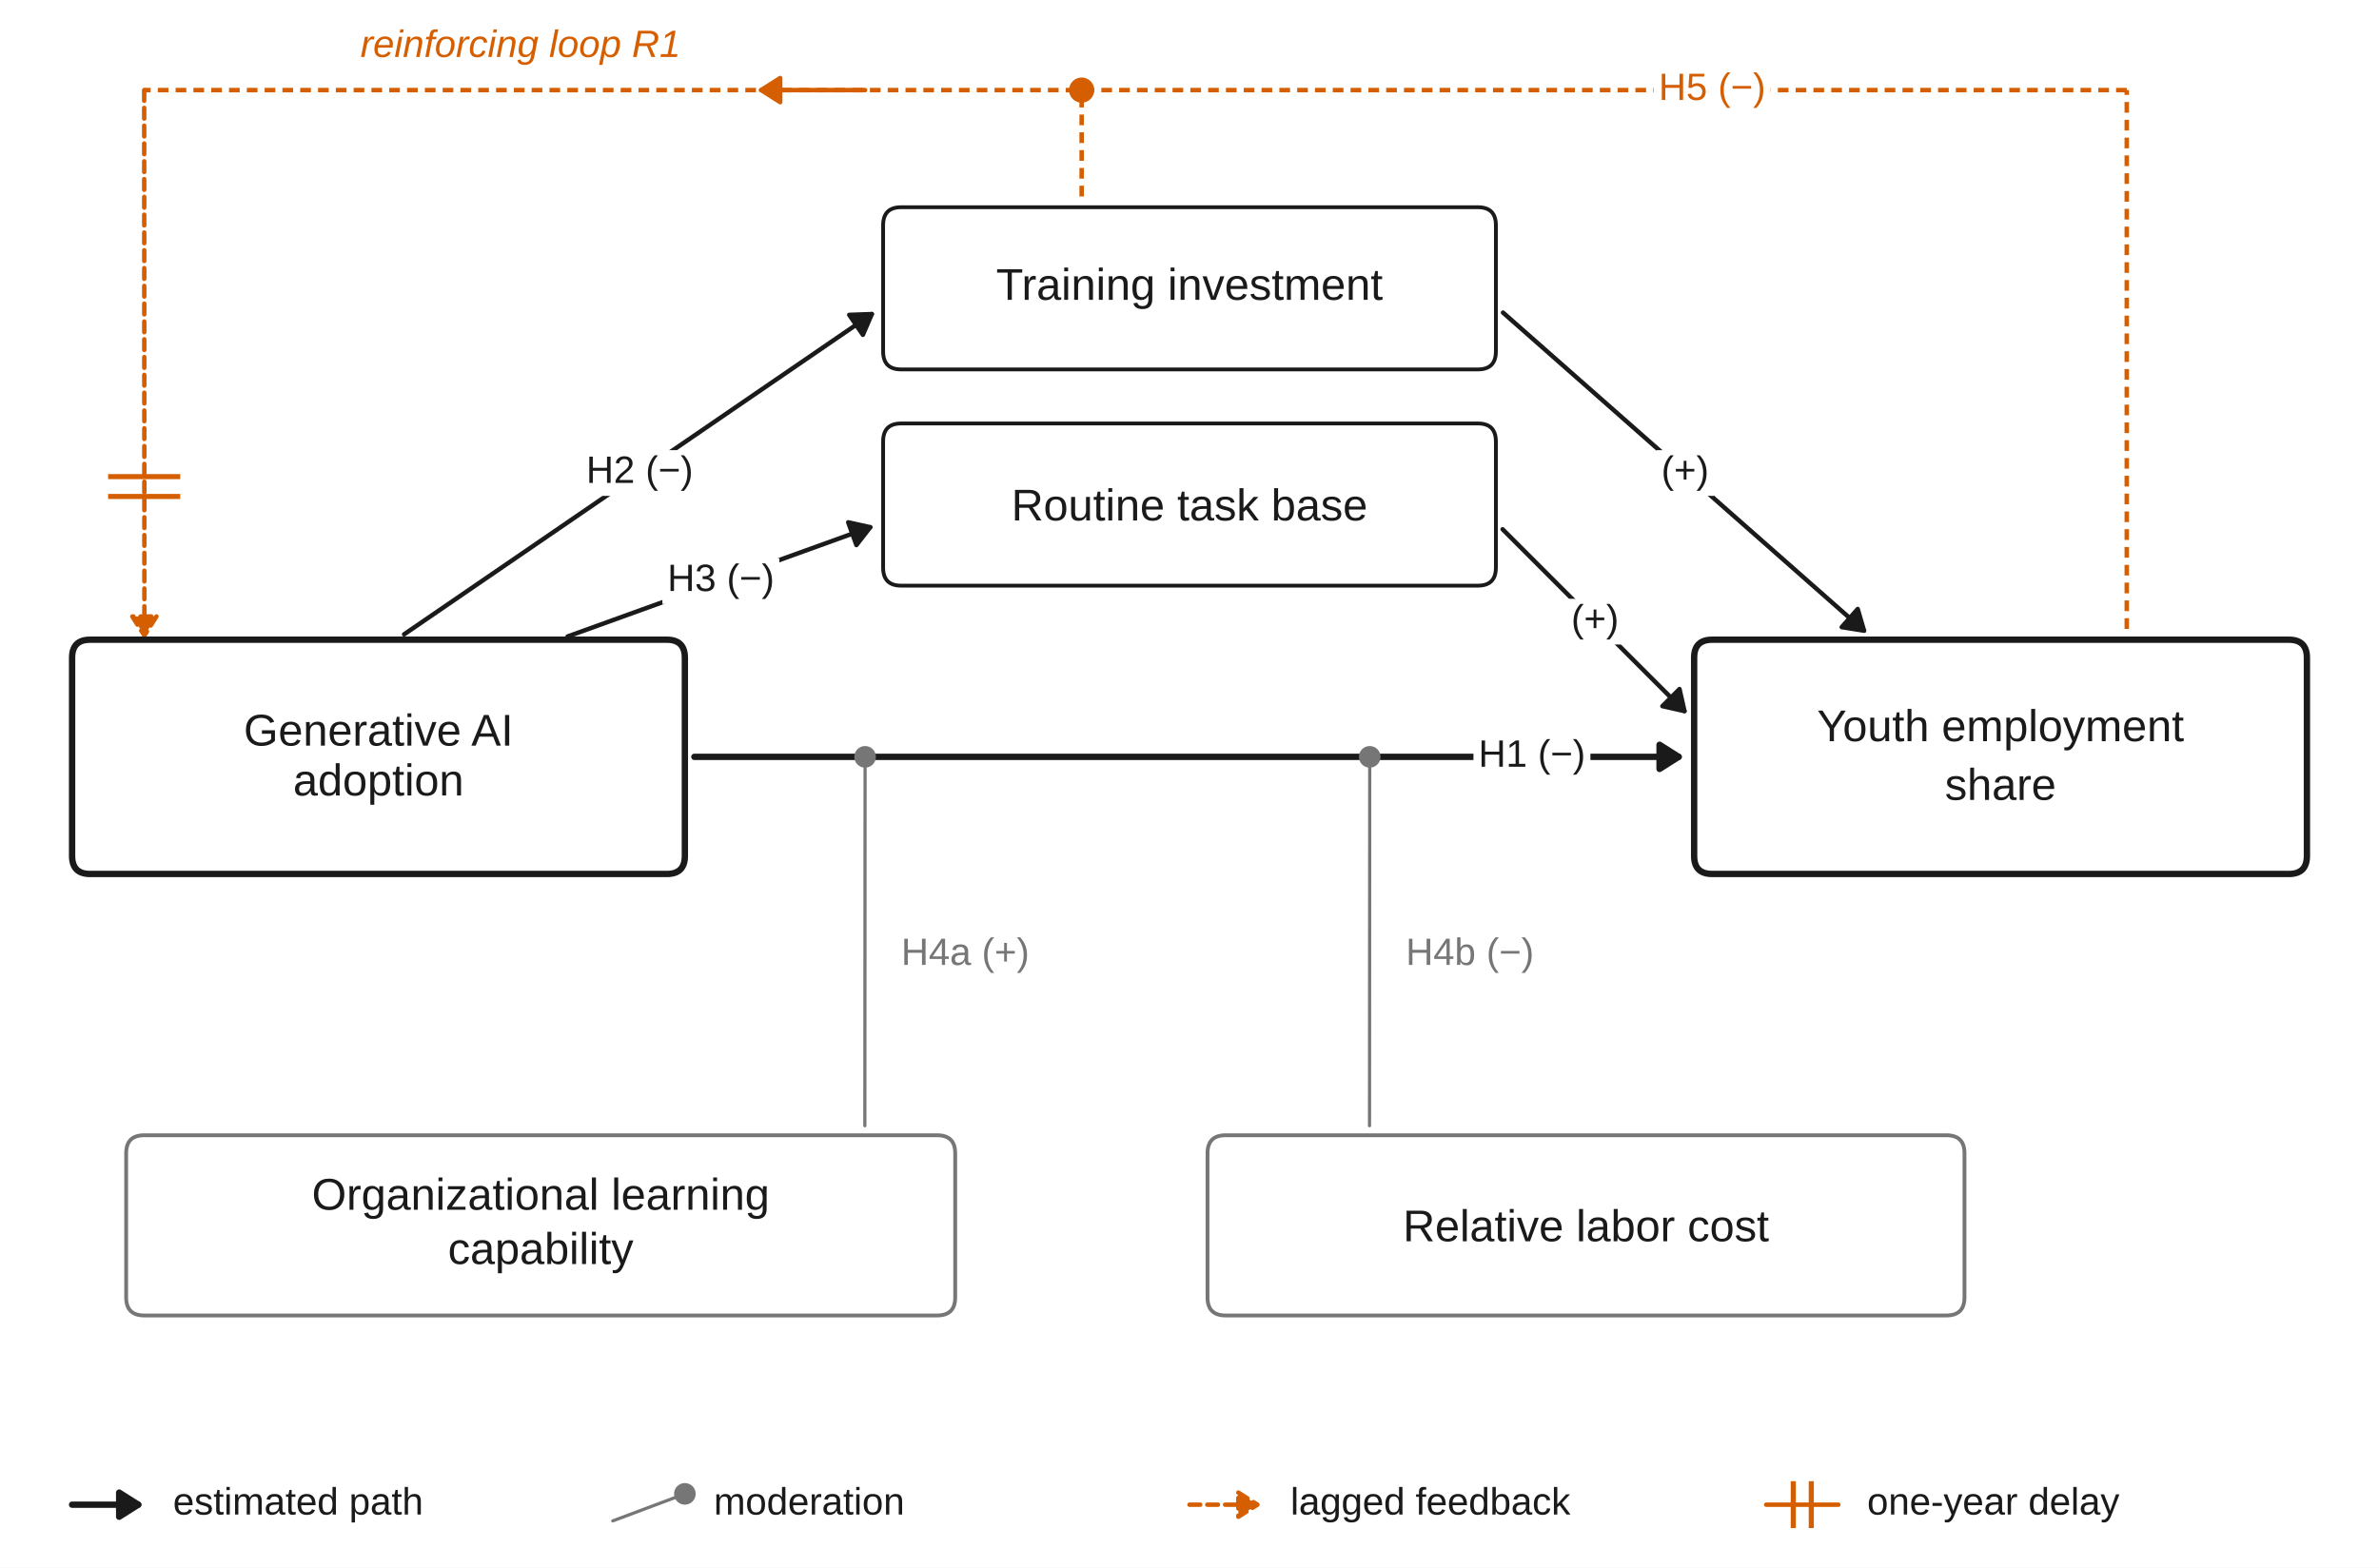
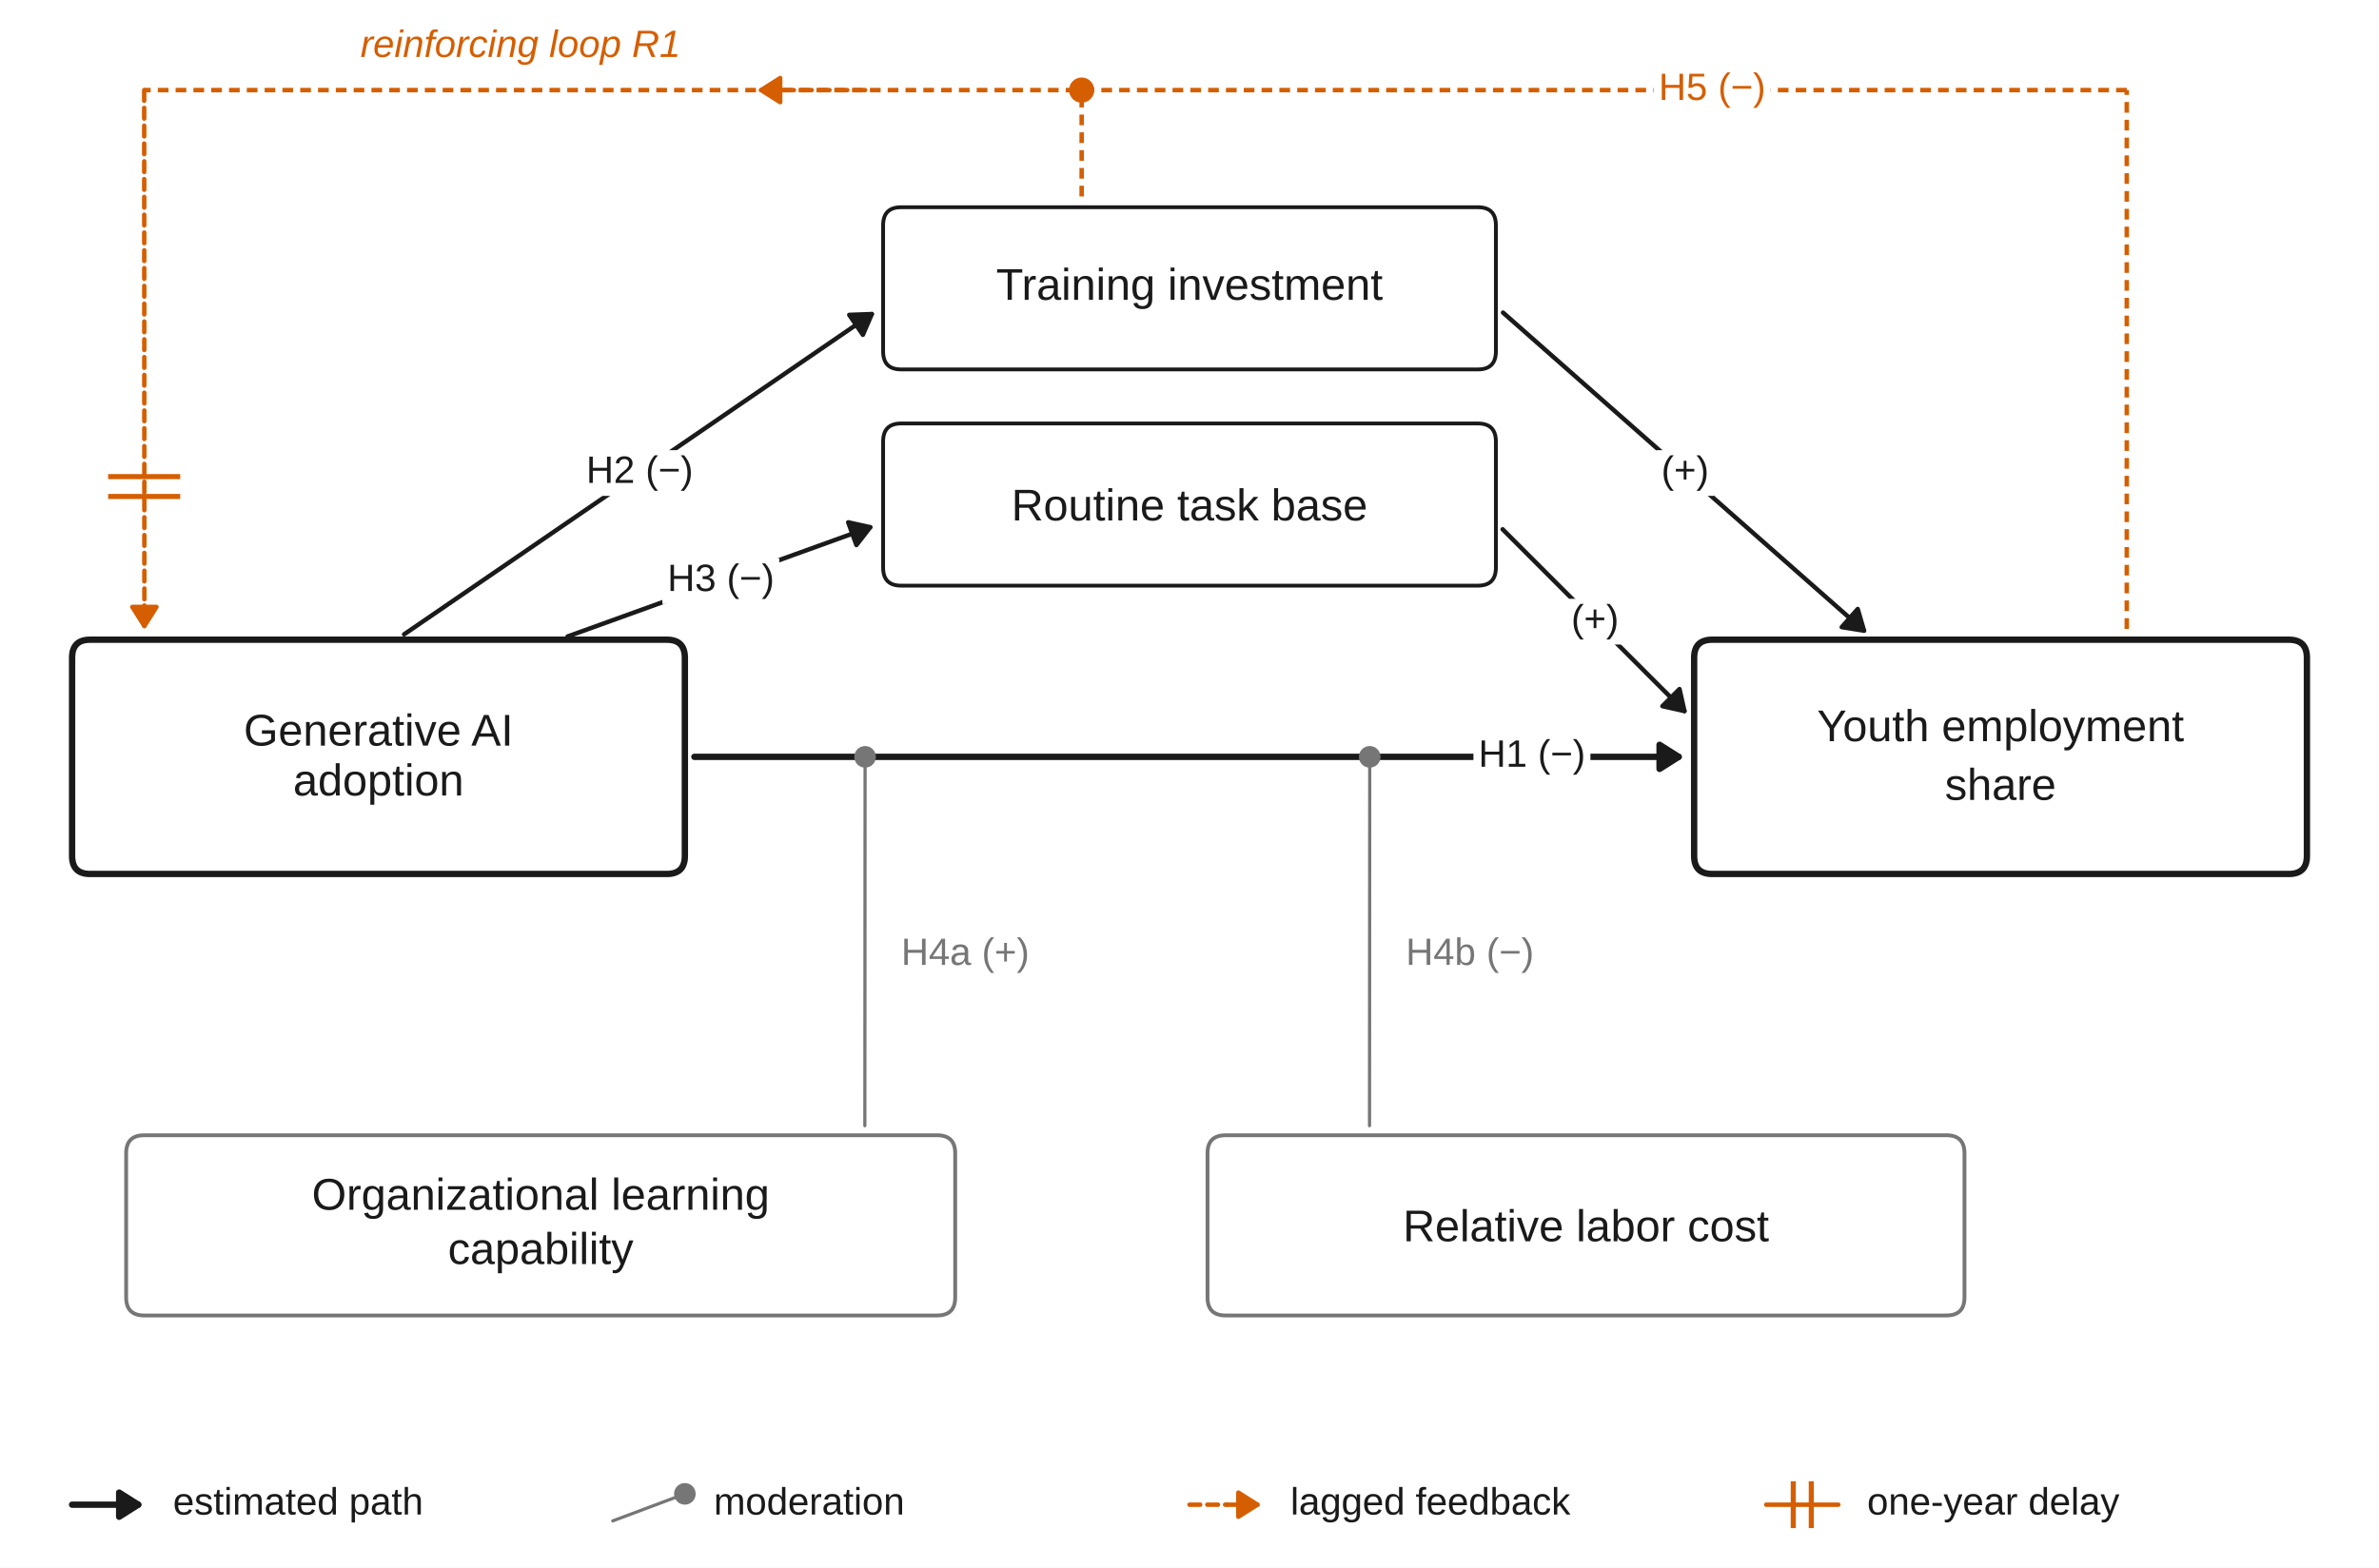
<svg xmlns="http://www.w3.org/2000/svg" width="374.173pt" height="246.614pt" viewBox="0 0 374.173 246.614" version="1.1">
  <defs>
    <style type="text/css">*{stroke-linejoin: round; stroke-linecap: butt}</style>
  </defs>
  <g id="figure_1">
    <g id="patch_1">
      <path d="M 0 246.614  L 374.173 246.614  L 374.173 0  L 0 0  z " style="fill: #ffffff" />
    </g>
    <g id="axes_1">
      <g id="patch_2">
-         <path d="M 109.213 119.055  Q 187.084 119.055 264.02 119.055  " clip-path="url(#p41d41709b5)" style="fill: none; stroke: #1a1a1a; stroke-linecap: round" />
-         <path d="M 261.02 117.155  L 264.02 119.055  L 261.02 120.955  z " clip-path="url(#p41d41709b5)" style="fill: #1a1a1a; stroke: #1a1a1a; stroke-linecap: round" />
+         <path d="M 109.213 119.055  Q 187.084 119.055 264.02 119.055  " clip-path="url(#pf23c5d8b2c)" style="fill: none; stroke: #1a1a1a; stroke-linecap: round" />
+         <path d="M 261.02 117.155  L 264.02 119.055  L 261.02 120.955  z " clip-path="url(#pf23c5d8b2c)" style="fill: #1a1a1a; stroke: #1a1a1a; stroke-linecap: round" />
      </g>
      <g id="patch_3">
-         <path d="M 63.559 99.783  Q 100.609 74.409 137.119 49.404  " clip-path="url(#p41d41709b5)" style="fill: none; stroke: #1a1a1a; stroke-width: 0.7; stroke-linecap: round" />
-         <path d="M 133.57 49.532  L 137.119 49.404  L 135.717 52.667  z " clip-path="url(#p41d41709b5)" style="fill: #1a1a1a; stroke: #1a1a1a; stroke-width: 0.7; stroke-linecap: round" />
+         <path d="M 63.559 99.783  Q 100.609 74.409 137.119 49.404  " clip-path="url(#pf23c5d8b2c)" style="fill: none; stroke: #1a1a1a; stroke-width: 0.7; stroke-linecap: round" />
+         <path d="M 133.57 49.532  L 137.119 49.404  L 135.717 52.667  z " clip-path="url(#pf23c5d8b2c)" style="fill: #1a1a1a; stroke: #1a1a1a; stroke-width: 0.7; stroke-linecap: round" />
      </g>
      <g id="patch_4">
-         <path d="M 89.274 100.12  Q 113.381 91.415 136.874 82.933  " clip-path="url(#p41d41709b5)" style="fill: none; stroke: #1a1a1a; stroke-width: 0.7; stroke-linecap: round" />
-         <path d="M 133.407 82.164  L 136.874 82.933  L 134.698 85.739  z " clip-path="url(#p41d41709b5)" style="fill: #1a1a1a; stroke: #1a1a1a; stroke-width: 0.7; stroke-linecap: round" />
+         <path d="M 89.274 100.12  Q 113.381 91.415 136.874 82.933  " clip-path="url(#pf23c5d8b2c)" style="fill: none; stroke: #1a1a1a; stroke-width: 0.7; stroke-linecap: round" />
+         <path d="M 133.407 82.164  L 136.874 82.933  L 134.698 85.739  z " clip-path="url(#pf23c5d8b2c)" style="fill: #1a1a1a; stroke: #1a1a1a; stroke-width: 0.7; stroke-linecap: round" />
      </g>
      <g id="patch_5">
-         <path d="M 236.398 49.175  Q 265.034 74.408 293.178 99.208  " clip-path="url(#p41d41709b5)" style="fill: none; stroke: #1a1a1a; stroke-width: 0.7; stroke-linecap: round" />
-         <path d="M 292.184 95.799  L 293.178 99.208  L 289.671 98.65  z " clip-path="url(#p41d41709b5)" style="fill: #1a1a1a; stroke: #1a1a1a; stroke-width: 0.7; stroke-linecap: round" />
+         <path d="M 236.398 49.175  Q 265.034 74.408 293.178 99.208  " clip-path="url(#pf23c5d8b2c)" style="fill: none; stroke: #1a1a1a; stroke-width: 0.7; stroke-linecap: round" />
+         <path d="M 292.184 95.799  L 293.178 99.208  L 289.671 98.65  z " clip-path="url(#pf23c5d8b2c)" style="fill: #1a1a1a; stroke: #1a1a1a; stroke-width: 0.7; stroke-linecap: round" />
      </g>
      <g id="patch_6">
-         <path d="M 236.336 83.262  Q 250.866 97.791 264.933 111.857  " clip-path="url(#p41d41709b5)" style="fill: none; stroke: #1a1a1a; stroke-width: 0.7; stroke-linecap: round" />
-         <path d="M 264.155 108.392  L 264.933 111.857  L 261.468 111.079  z " clip-path="url(#p41d41709b5)" style="fill: #1a1a1a; stroke: #1a1a1a; stroke-width: 0.7; stroke-linecap: round" />
+         <path d="M 236.336 83.262  Q 250.866 97.791 264.933 111.857  " clip-path="url(#pf23c5d8b2c)" style="fill: none; stroke: #1a1a1a; stroke-width: 0.7; stroke-linecap: round" />
+         <path d="M 264.155 108.392  L 264.933 111.857  L 261.468 111.079  z " clip-path="url(#pf23c5d8b2c)" style="fill: #1a1a1a; stroke: #1a1a1a; stroke-width: 0.7; stroke-linecap: round" />
      </g>
      <g id="patch_7">
-         <path d="M 136.024 177.082  Q 136.044 148.069 136.063 119.055  " clip-path="url(#p41d41709b5)" style="fill: none; stroke: #767676; stroke-width: 0.5; stroke-linecap: round" />
+         <path d="M 136.024 177.082  Q 136.044 148.069 136.063 119.055  " clip-path="url(#pf23c5d8b2c)" style="fill: none; stroke: #767676; stroke-width: 0.5; stroke-linecap: round" />
      </g>
      <g id="patch_8">
-         <path d="M 215.4 177.082  Q 215.416 148.069 215.433 119.055  " clip-path="url(#p41d41709b5)" style="fill: none; stroke: #767676; stroke-width: 0.5; stroke-linecap: round" />
+         <path d="M 215.4 177.082  Q 215.416 148.069 215.433 119.055  " clip-path="url(#pf23c5d8b2c)" style="fill: none; stroke: #767676; stroke-width: 0.5; stroke-linecap: round" />
      </g>
      <g id="line2d_1">
-         <path d="M 334.5 98.929  L 334.5 14.173  " clip-path="url(#p41d41709b5)" style="fill: none; stroke-dasharray: 1.68,1.12; stroke-dashoffset: 0; stroke: #d55e00; stroke-width: 0.7" />
+         <path d="M 334.5 98.929  L 334.5 14.173  " clip-path="url(#pf23c5d8b2c)" style="fill: none; stroke-dasharray: 1.68,1.12; stroke-dashoffset: 0; stroke: #d55e00; stroke-width: 0.7" />
      </g>
      <g id="line2d_2">
-         <path d="M 170.124 30.898  L 170.124 14.173  " clip-path="url(#p41d41709b5)" style="fill: none; stroke-dasharray: 1.68,1.12; stroke-dashoffset: 0; stroke: #d55e00; stroke-width: 0.7" />
+         <path d="M 170.124 30.898  L 170.124 14.173  " clip-path="url(#pf23c5d8b2c)" style="fill: none; stroke-dasharray: 1.68,1.12; stroke-dashoffset: 0; stroke: #d55e00; stroke-width: 0.7" />
      </g>
      <g id="line2d_3">
-         <path d="M 334.5 14.173  L 22.677 14.173  " clip-path="url(#p41d41709b5)" style="fill: none; stroke-dasharray: 1.68,1.12; stroke-dashoffset: 0; stroke: #d55e00; stroke-width: 0.7" />
+         <path d="M 334.5 14.173  L 22.677 14.173  " clip-path="url(#pf23c5d8b2c)" style="fill: none; stroke-dasharray: 1.68,1.12; stroke-dashoffset: 0; stroke: #d55e00; stroke-width: 0.7" />
      </g>
      <g id="patch_9">
-         <path d="M 136.063 14.173  Q 127.559 14.173 119.709 14.173  " clip-path="url(#p41d41709b5)" style="fill: none; stroke: #d55e00; stroke-width: 0.7; stroke-linecap: round" />
-         <path d="M 122.709 16.073  L 119.709 14.173  L 122.709 12.273  z " clip-path="url(#p41d41709b5)" style="fill: #d55e00; stroke: #d55e00; stroke-width: 0.7; stroke-linecap: round" />
+         <path d="M 136.063 14.173  Q 130.252 14.173 124.441 14.173  " clip-path="url(#pf23c5d8b2c)" style="fill: none; stroke-dasharray: 1.68,1.12; stroke-dashoffset: 0; stroke: #d55e00; stroke-width: 0.7; stroke-linecap: round" />
      </g>
      <g id="patch_10">
-         <path d="M 22.677 14.173  Q 22.694 57.402 22.711 99.976  " clip-path="url(#p41d41709b5)" style="fill: none; stroke-dasharray: 1.68,1.12; stroke-dashoffset: 0; stroke: #d55e00; stroke-width: 0.7; stroke-linecap: round" />
-         <path d="M 24.61 96.975  L 22.711 99.976  L 20.81 96.977  z " clip-path="url(#p41d41709b5)" style="fill: #d55e00; stroke-dasharray: 1.68,1.12; stroke-dashoffset: 0; stroke: #d55e00; stroke-width: 0.7; stroke-linecap: round" />
+         <path d="M 124.441 14.173  Q 121.748 14.173 119.709 14.173  " clip-path="url(#pf23c5d8b2c)" style="fill: none; stroke: #d55e00; stroke-width: 0.7; stroke-linecap: round" />
+         <path d="M 122.709 16.073  L 119.709 14.173  L 122.709 12.273  z " clip-path="url(#pf23c5d8b2c)" style="fill: #d55e00; stroke: #d55e00; stroke-width: 0.7; stroke-linecap: round" />
      </g>
      <g id="patch_11">
-         <path d="M 14.173 137.48  L 104.882 137.48  Q 107.717 137.48 107.717 134.646  L 107.717 103.465  Q 107.717 100.63 104.882 100.63  L 14.173 100.63  Q 11.339 100.63 11.339 103.465  L 11.339 134.646  Q 11.339 137.48 14.173 137.48  z " clip-path="url(#p41d41709b5)" style="fill: #ffffff; stroke: #1a1a1a; stroke-linejoin: miter" />
+         <path d="M 22.677 14.173  Q 22.693 54.709 22.709 95.244  " clip-path="url(#pf23c5d8b2c)" style="fill: none; stroke-dasharray: 1.68,1.12; stroke-dashoffset: 0; stroke: #d55e00; stroke-width: 0.7; stroke-linecap: round" />
      </g>
      <g id="patch_12">
-         <path d="M 269.291 137.48  L 360 137.48  Q 362.835 137.48 362.835 134.646  L 362.835 103.465  Q 362.835 100.63 360 100.63  L 269.291 100.63  Q 266.457 100.63 266.457 103.465  L 266.457 134.646  Q 266.457 137.48 269.291 137.48  z " clip-path="url(#p41d41709b5)" style="fill: #ffffff; stroke: #1a1a1a; stroke-linejoin: miter" />
+         <path d="M 22.709 95.244  Q 22.71 97.186 22.71 98.474  " clip-path="url(#pf23c5d8b2c)" style="fill: none; stroke: #d55e00; stroke-width: 0.7; stroke-linecap: round" />
+         <path d="M 24.609 95.473  L 22.71 98.474  L 20.809 95.475  z " clip-path="url(#pf23c5d8b2c)" style="fill: #d55e00; stroke: #d55e00; stroke-width: 0.7; stroke-linecap: round" />
      </g>
      <g id="patch_13">
-         <path d="M 141.732 92.126  L 232.441 92.126  Q 235.276 92.126 235.276 89.291  L 235.276 69.449  Q 235.276 66.614 232.441 66.614  L 141.732 66.614  Q 138.898 66.614 138.898 69.449  L 138.898 89.291  Q 138.898 92.126 141.732 92.126  z " clip-path="url(#p41d41709b5)" style="fill: #ffffff; stroke: #1a1a1a; stroke-width: 0.6; stroke-linejoin: miter" />
+         <path d="M 14.173 137.48  L 104.882 137.48  Q 107.717 137.48 107.717 134.646  L 107.717 103.465  Q 107.717 100.63 104.882 100.63  L 14.173 100.63  Q 11.339 100.63 11.339 103.465  L 11.339 134.646  Q 11.339 137.48 14.173 137.48  z " clip-path="url(#pf23c5d8b2c)" style="fill: #ffffff; stroke: #1a1a1a; stroke-linejoin: miter" />
      </g>
      <g id="patch_14">
-         <path d="M 141.732 58.11  L 232.441 58.11  Q 235.276 58.11 235.276 55.276  L 235.276 35.433  Q 235.276 32.598 232.441 32.598  L 141.732 32.598  Q 138.898 32.598 138.898 35.433  L 138.898 55.276  Q 138.898 58.11 141.732 58.11  z " clip-path="url(#p41d41709b5)" style="fill: #ffffff; stroke: #1a1a1a; stroke-width: 0.6; stroke-linejoin: miter" />
+         <path d="M 269.291 137.48  L 360 137.48  Q 362.835 137.48 362.835 134.646  L 362.835 103.465  Q 362.835 100.63 360 100.63  L 269.291 100.63  Q 266.457 100.63 266.457 103.465  L 266.457 134.646  Q 266.457 137.48 269.291 137.48  z " clip-path="url(#pf23c5d8b2c)" style="fill: #ffffff; stroke: #1a1a1a; stroke-linejoin: miter" />
      </g>
      <g id="patch_15">
-         <path d="M 22.677 206.929  L 147.402 206.929  Q 150.236 206.929 150.236 204.094  L 150.236 181.417  Q 150.236 178.583 147.402 178.583  L 22.677 178.583  Q 19.843 178.583 19.843 181.417  L 19.843 204.094  Q 19.843 206.929 22.677 206.929  z " clip-path="url(#p41d41709b5)" style="fill: #ffffff; stroke: #767676; stroke-width: 0.6; stroke-linejoin: miter" />
+         <path d="M 141.732 92.126  L 232.441 92.126  Q 235.276 92.126 235.276 89.291  L 235.276 69.449  Q 235.276 66.614 232.441 66.614  L 141.732 66.614  Q 138.898 66.614 138.898 69.449  L 138.898 89.291  Q 138.898 92.126 141.732 92.126  z " clip-path="url(#pf23c5d8b2c)" style="fill: #ffffff; stroke: #1a1a1a; stroke-width: 0.6; stroke-linejoin: miter" />
      </g>
      <g id="patch_16">
-         <path d="M 192.756 206.929  L 306.142 206.929  Q 308.976 206.929 308.976 204.094  L 308.976 181.417  Q 308.976 178.583 306.142 178.583  L 192.756 178.583  Q 189.921 178.583 189.921 181.417  L 189.921 204.094  Q 189.921 206.929 192.756 206.929  z " clip-path="url(#p41d41709b5)" style="fill: #ffffff; stroke: #767676; stroke-width: 0.6; stroke-linejoin: miter" />
+         <path d="M 141.732 58.11  L 232.441 58.11  Q 235.276 58.11 235.276 55.276  L 235.276 35.433  Q 235.276 32.598 232.441 32.598  L 141.732 32.598  Q 138.898 32.598 138.898 35.433  L 138.898 55.276  Q 138.898 58.11 141.732 58.11  z " clip-path="url(#pf23c5d8b2c)" style="fill: #ffffff; stroke: #1a1a1a; stroke-width: 0.6; stroke-linejoin: miter" />
      </g>
      <g id="patch_17">
-         <path d="M 136.063 120.756  C 136.514 120.756 136.947 120.577 137.266 120.258  C 137.585 119.939 137.764 119.506 137.764 119.055  C 137.764 118.604 137.585 118.171 137.266 117.852  C 136.947 117.534 136.514 117.354 136.063 117.354  C 135.612 117.354 135.179 117.534 134.86 117.852  C 134.541 118.171 134.362 118.604 134.362 119.055  C 134.362 119.506 134.541 119.939 134.86 120.258  C 135.179 120.577 135.612 120.756 136.063 120.756  z " clip-path="url(#p41d41709b5)" style="fill: #767676" />
+         <path d="M 22.677 206.929  L 147.402 206.929  Q 150.236 206.929 150.236 204.094  L 150.236 181.417  Q 150.236 178.583 147.402 178.583  L 22.677 178.583  Q 19.843 178.583 19.843 181.417  L 19.843 204.094  Q 19.843 206.929 22.677 206.929  z " clip-path="url(#pf23c5d8b2c)" style="fill: #ffffff; stroke: #767676; stroke-width: 0.6; stroke-linejoin: miter" />
+       </g>
+       <g id="patch_18">
+         <path d="M 192.756 206.929  L 306.142 206.929  Q 308.976 206.929 308.976 204.094  L 308.976 181.417  Q 308.976 178.583 306.142 178.583  L 192.756 178.583  Q 189.921 178.583 189.921 181.417  L 189.921 204.094  Q 189.921 206.929 192.756 206.929  z " clip-path="url(#pf23c5d8b2c)" style="fill: #ffffff; stroke: #767676; stroke-width: 0.6; stroke-linejoin: miter" />
+       </g>
+       <g id="patch_19">
+         <path d="M 136.063 120.756  C 136.514 120.756 136.947 120.577 137.266 120.258  C 137.585 119.939 137.764 119.506 137.764 119.055  C 137.764 118.604 137.585 118.171 137.266 117.852  C 136.947 117.534 136.514 117.354 136.063 117.354  C 135.612 117.354 135.179 117.534 134.86 117.852  C 134.541 118.171 134.362 118.604 134.362 119.055  C 134.362 119.506 134.541 119.939 134.86 120.258  C 135.179 120.577 135.612 120.756 136.063 120.756  z " clip-path="url(#pf23c5d8b2c)" style="fill: #767676" />
      </g>
      <g id="text_1">
        <text style="font-size: 6px; font-family: 'Liberation Sans', 'Arial', 'Helvetica', 'DejaVu Sans', sans-serif; text-anchor: start; fill: #767676" x="141.732" y="151.789" transform="rotate(-0 141.7323 151.789)">H4a (+)</text>
      </g>
-       <g id="patch_18">
-         <path d="M 215.433 120.756  C 215.884 120.756 216.317 120.577 216.636 120.258  C 216.955 119.939 217.134 119.506 217.134 119.055  C 217.134 118.604 216.955 118.171 216.636 117.852  C 216.317 117.534 215.884 117.354 215.433 117.354  C 214.982 117.354 214.549 117.534 214.23 117.852  C 213.911 118.171 213.732 118.604 213.732 119.055  C 213.732 119.506 213.911 119.939 214.23 120.258  C 214.549 120.577 214.982 120.756 215.433 120.756  z " clip-path="url(#p41d41709b5)" style="fill: #767676" />
+       <g id="patch_20">
+         <path d="M 215.433 120.756  C 215.884 120.756 216.317 120.577 216.636 120.258  C 216.955 119.939 217.134 119.506 217.134 119.055  C 217.134 118.604 216.955 118.171 216.636 117.852  C 216.317 117.534 215.884 117.354 215.433 117.354  C 214.982 117.354 214.549 117.534 214.23 117.852  C 213.911 118.171 213.732 118.604 213.732 119.055  C 213.732 119.506 213.911 119.939 214.23 120.258  C 214.549 120.577 214.982 120.756 215.433 120.756  z " clip-path="url(#pf23c5d8b2c)" style="fill: #767676" />
      </g>
      <g id="text_2">
        <text style="font-size: 6px; font-family: 'Liberation Sans', 'Arial', 'Helvetica', 'DejaVu Sans', sans-serif; text-anchor: start; fill: #767676" x="221.102" y="151.789" transform="rotate(-0 221.1024 151.789)">H4b (−)</text>
      </g>
      <g id="text_3">
        <text style="font-style: italic; font-size: 6px; font-family: 'Liberation Sans', 'Arial', 'Helvetica', 'DejaVu Sans', sans-serif; text-anchor: start; fill: #d55e00" x="56.693" y="8.96" transform="rotate(-0 56.69291 8.959607)">reinforcing loop R1</text>
      </g>
-       <g id="patch_19">
-         <path d="M 11.339 236.693  Q 17.008 236.693 21.743 236.693  " clip-path="url(#p41d41709b5)" style="fill: none; stroke: #1a1a1a; stroke-linecap: round" />
-         <path d="M 18.743 234.793  L 21.743 236.693  L 18.743 238.593  z " clip-path="url(#p41d41709b5)" style="fill: #1a1a1a; stroke: #1a1a1a; stroke-linecap: round" />
+       <g id="patch_21">
+         <path d="M 11.339 236.693  Q 17.008 236.693 21.743 236.693  " clip-path="url(#pf23c5d8b2c)" style="fill: none; stroke: #1a1a1a; stroke-linecap: round" />
+         <path d="M 18.743 234.793  L 21.743 236.693  L 18.743 238.593  z " clip-path="url(#pf23c5d8b2c)" style="fill: #1a1a1a; stroke: #1a1a1a; stroke-linecap: round" />
      </g>
      <g id="text_4">
        <text style="font-size: 6px; font-family: 'Liberation Sans', 'Arial', 'Helvetica', 'DejaVu Sans', sans-serif; text-anchor: start; fill: #1a1a1a" x="27.213" y="238.246" transform="rotate(-0 27.2126 238.2456)">estimated path</text>
      </g>
      <g id="line2d_4">
-         <path d="M 96.378 239.244  L 107.717 234.992  " clip-path="url(#p41d41709b5)" style="fill: none; stroke: #767676; stroke-width: 0.5; stroke-linecap: round" />
+         <path d="M 96.378 239.244  L 107.717 234.992  " clip-path="url(#pf23c5d8b2c)" style="fill: none; stroke: #767676; stroke-width: 0.5; stroke-linecap: round" />
      </g>
      <g id="text_5">
        <text style="font-size: 6px; font-family: 'Liberation Sans', 'Arial', 'Helvetica', 'DejaVu Sans', sans-serif; text-anchor: start; fill: #1a1a1a" x="112.252" y="238.246" transform="rotate(-0 112.252 238.2456)">moderation</text>
      </g>
-       <g id="patch_20">
-         <path d="M 187.087 236.693  Q 192.756 236.693 197.771 236.693  " clip-path="url(#p41d41709b5)" style="fill: none; stroke-dasharray: 1.68,1.12; stroke-dashoffset: 0; stroke: #d55e00; stroke-width: 0.7; stroke-linecap: round" />
-         <path d="M 194.771 234.793  L 197.771 236.693  L 194.771 238.593  z " clip-path="url(#p41d41709b5)" style="fill: #d55e00; stroke-dasharray: 1.68,1.12; stroke-dashoffset: 0; stroke: #d55e00; stroke-width: 0.7; stroke-linecap: round" />
+       <g id="patch_22">
+         <path d="M 187.087 236.693  Q 190.063 236.693 193.039 236.693  " clip-path="url(#pf23c5d8b2c)" style="fill: none; stroke-dasharray: 1.68,1.12; stroke-dashoffset: 0; stroke: #d55e00; stroke-width: 0.7; stroke-linecap: round" />
+       </g>
+       <g id="patch_23">
+         <path d="M 193.039 236.693  Q 195.732 236.693 197.771 236.693  " clip-path="url(#pf23c5d8b2c)" style="fill: none; stroke: #d55e00; stroke-width: 0.7; stroke-linecap: round" />
+         <path d="M 194.771 234.793  L 197.771 236.693  L 194.771 238.593  z " clip-path="url(#pf23c5d8b2c)" style="fill: #d55e00; stroke: #d55e00; stroke-width: 0.7; stroke-linecap: round" />
      </g>
      <g id="text_6">
        <text style="font-size: 6px; font-family: 'Liberation Sans', 'Arial', 'Helvetica', 'DejaVu Sans', sans-serif; text-anchor: start; fill: #1a1a1a" x="202.961" y="238.246" transform="rotate(-0 202.9606 238.2456)">lagged feedback</text>
      </g>
      <g id="line2d_5">
-         <path d="M 277.795 236.693  L 289.134 236.693  " clip-path="url(#p41d41709b5)" style="fill: none; stroke: #d55e00; stroke-width: 0.7; stroke-linecap: round" />
+         <path d="M 277.795 236.693  L 289.134 236.693  " clip-path="url(#pf23c5d8b2c)" style="fill: none; stroke: #d55e00; stroke-width: 0.7; stroke-linecap: round" />
      </g>
      <g id="text_7">
        <text style="font-size: 6px; font-family: 'Liberation Sans', 'Arial', 'Helvetica', 'DejaVu Sans', sans-serif; text-anchor: start; fill: #1a1a1a" x="293.669" y="238.246" transform="rotate(-0 293.6693 238.2456)">one-year delay</text>
      </g>
      <g id="text_8">
        <text style="font-size: 7px; font-family: 'Liberation Sans', 'Arial', 'Helvetica', 'DejaVu Sans', sans-serif; fill: #1a1a1a" transform="translate(38.32193 117.287)">Generative AI</text>
        <text style="font-size: 7px; font-family: 'Liberation Sans', 'Arial', 'Helvetica', 'DejaVu Sans', sans-serif; fill: #1a1a1a" transform="translate(46.09959 125.1353)">adoption</text>
      </g>
      <g id="text_9">
        <text style="font-size: 7px; font-family: 'Liberation Sans', 'Arial', 'Helvetica', 'DejaVu Sans', sans-serif; fill: #1a1a1a" transform="translate(285.786 116.5952)">Youth employment</text>
        <text style="font-size: 7px; font-family: 'Liberation Sans', 'Arial', 'Helvetica', 'DejaVu Sans', sans-serif; fill: #1a1a1a" transform="translate(305.8913 125.8271)">share</text>
      </g>
      <g id="text_10">
        <text style="font-size: 7px; font-family: 'Liberation Sans', 'Arial', 'Helvetica', 'DejaVu Sans', sans-serif; text-anchor: middle; fill: #1a1a1a" x="187.087" y="81.872" transform="rotate(-0 187.0866 81.87203)">Routine task base</text>
      </g>
      <g id="text_11">
        <text style="font-size: 7px; font-family: 'Liberation Sans', 'Arial', 'Helvetica', 'DejaVu Sans', sans-serif; text-anchor: middle; fill: #1a1a1a" x="187.087" y="47.164" transform="rotate(-0 187.0866 47.16449)">Training investment</text>
      </g>
      <g id="text_12">
        <text style="font-size: 7px; font-family: 'Liberation Sans', 'Arial', 'Helvetica', 'DejaVu Sans', sans-serif; fill: #1a1a1a" transform="translate(49.04734 190.296)">Organizational learning</text>
        <text style="font-size: 7px; font-family: 'Liberation Sans', 'Arial', 'Helvetica', 'DejaVu Sans', sans-serif; fill: #1a1a1a" transform="translate(70.44875 198.8361)">capability</text>
      </g>
      <g id="text_13">
        <text style="font-size: 7px; font-family: 'Liberation Sans', 'Arial', 'Helvetica', 'DejaVu Sans', sans-serif; text-anchor: middle; fill: #1a1a1a" x="249.449" y="195.258" transform="rotate(-0 249.4488 195.2579)">Relative labor cost</text>
      </g>
-       <g id="patch_21">
-         <path d="M 107.717 236.693  C 108.168 236.693 108.6 236.514 108.919 236.195  C 109.238 235.876 109.417 235.443 109.417 234.992  C 109.417 234.541 109.238 234.108 108.919 233.789  C 108.6 233.471 108.168 233.291 107.717 233.291  C 107.265 233.291 106.833 233.471 106.514 233.789  C 106.195 234.108 106.016 234.541 106.016 234.992  C 106.016 235.443 106.195 235.876 106.514 236.195  C 106.833 236.514 107.265 236.693 107.717 236.693  z " clip-path="url(#p41d41709b5)" style="fill: #767676" />
-       </g>
-       <g id="patch_22">
-         <path d="M 170.124 16.157  C 170.65 16.157 171.155 15.948 171.527 15.576  C 171.899 15.204 172.108 14.699 172.108 14.173  C 172.108 13.647 171.899 13.142 171.527 12.77  C 171.155 12.398 170.65 12.189 170.124 12.189  C 169.598 12.189 169.093 12.398 168.721 12.77  C 168.349 13.142 168.14 13.647 168.14 14.173  C 168.14 14.699 168.349 15.204 168.721 15.576  C 169.093 15.948 169.598 16.157 170.124 16.157  z " clip-path="url(#p41d41709b5)" style="fill: #d55e00" />
+       <g id="patch_24">
+         <path d="M 107.717 236.693  C 108.168 236.693 108.6 236.514 108.919 236.195  C 109.238 235.876 109.417 235.443 109.417 234.992  C 109.417 234.541 109.238 234.108 108.919 233.789  C 108.6 233.471 108.168 233.291 107.717 233.291  C 107.265 233.291 106.833 233.471 106.514 233.789  C 106.195 234.108 106.016 234.541 106.016 234.992  C 106.016 235.443 106.195 235.876 106.514 236.195  C 106.833 236.514 107.265 236.693 107.717 236.693  z " clip-path="url(#pf23c5d8b2c)" style="fill: #767676" />
+       </g>
+       <g id="patch_25">
+         <path d="M 170.124 16.157  C 170.65 16.157 171.155 15.948 171.527 15.576  C 171.899 15.204 172.108 14.699 172.108 14.173  C 172.108 13.647 171.899 13.142 171.527 12.77  C 171.155 12.398 170.65 12.189 170.124 12.189  C 169.598 12.189 169.093 12.398 168.721 12.77  C 168.349 13.142 168.14 13.647 168.14 14.173  C 168.14 14.699 168.349 15.204 168.721 15.576  C 169.093 15.948 169.598 16.157 170.124 16.157  z " clip-path="url(#pf23c5d8b2c)" style="fill: #d55e00" />
      </g>
      <g id="line2d_6">
-         <path d="M 17.008 78.094  L 28.346 78.094  " clip-path="url(#p41d41709b5)" style="fill: none; stroke: #d55e00; stroke-width: 0.8" />
+         <path d="M 17.008 78.094  L 28.346 78.094  " clip-path="url(#pf23c5d8b2c)" style="fill: none; stroke: #d55e00; stroke-width: 0.8" />
      </g>
      <g id="line2d_7">
-         <path d="M 17.008 74.976  L 28.346 74.976  " clip-path="url(#p41d41709b5)" style="fill: none; stroke: #d55e00; stroke-width: 0.8" />
+         <path d="M 17.008 74.976  L 28.346 74.976  " clip-path="url(#pf23c5d8b2c)" style="fill: none; stroke: #d55e00; stroke-width: 0.8" />
      </g>
      <g id="line2d_8">
-         <path d="M 284.882 240.378  L 284.882 233.008  " clip-path="url(#p41d41709b5)" style="fill: none; stroke: #d55e00; stroke-width: 0.8" />
+         <path d="M 284.882 240.378  L 284.882 233.008  " clip-path="url(#pf23c5d8b2c)" style="fill: none; stroke: #d55e00; stroke-width: 0.8" />
      </g>
      <g id="line2d_9">
-         <path d="M 282.047 240.378  L 282.047 233.008  " clip-path="url(#p41d41709b5)" style="fill: none; stroke: #d55e00; stroke-width: 0.8" />
+         <path d="M 282.047 240.378  L 282.047 233.008  " clip-path="url(#pf23c5d8b2c)" style="fill: none; stroke: #d55e00; stroke-width: 0.8" />
      </g>
      <g id="text_14">
-         <g id="patch_23">
+         <g id="patch_26">
          <path d="M 231.747 122.651  L 250.143 122.651  L 250.143 115.46  L 231.747 115.46  z " style="fill: #ffffff" />
        </g>
        <text style="font-size: 6px; font-family: 'Liberation Sans', 'Arial', 'Helvetica', 'DejaVu Sans', sans-serif; text-anchor: middle; fill: #1a1a1a" x="240.945" y="120.608" transform="rotate(-0 240.9449 120.6079)">H1 (−)</text>
      </g>
      <g id="text_15">
-         <g id="patch_24">
+         <g id="patch_27">
          <path d="M 91.412 78.003  L 109.808 78.003  L 109.808 70.813  L 91.412 70.813  z " style="fill: #ffffff" />
        </g>
        <text style="font-size: 6px; font-family: 'Liberation Sans', 'Arial', 'Helvetica', 'DejaVu Sans', sans-serif; text-anchor: middle; fill: #1a1a1a" x="100.61" y="75.961" transform="rotate(-0 100.6101 75.96077)">H2 (−)</text>
      </g>
      <g id="text_16">
-         <g id="patch_25">
+         <g id="patch_28">
          <path d="M 104.182 95.011  L 122.578 95.011  L 122.578 87.82  L 104.182 87.82  z " style="fill: #ffffff" />
        </g>
        <text style="font-size: 6px; font-family: 'Liberation Sans', 'Arial', 'Helvetica', 'DejaVu Sans', sans-serif; text-anchor: middle; fill: #1a1a1a" x="113.38" y="92.969" transform="rotate(-0 113.3802 92.96864)">H3 (−)</text>
      </g>
      <g id="text_17">
-         <g id="patch_26">
+         <g id="patch_29">
          <path d="M 260.504 78.003  L 269.564 78.003  L 269.564 70.813  L 260.504 70.813  z " style="fill: #ffffff" />
        </g>
        <text style="font-size: 6px; font-family: 'Liberation Sans', 'Arial', 'Helvetica', 'DejaVu Sans', sans-serif; text-anchor: middle; fill: #1a1a1a" x="265.034" y="75.961" transform="rotate(-0 265.0337 75.96077)">(+)</text>
      </g>
      <g id="text_18">
-         <g id="patch_27">
+         <g id="patch_30">
          <path d="M 246.336 101.386  L 255.396 101.386  L 255.396 94.196  L 246.336 94.196  z " style="fill: #ffffff" />
        </g>
        <text style="font-size: 6px; font-family: 'Liberation Sans', 'Arial', 'Helvetica', 'DejaVu Sans', sans-serif; text-anchor: middle; fill: #1a1a1a" x="250.866" y="99.344" transform="rotate(-0 250.8661 99.34376)">(+)</text>
      </g>
      <g id="text_19">
-         <g id="patch_28">
+         <g id="patch_31">
          <path d="M 260.093 17.769  L 278.49 17.769  L 278.49 10.578  L 260.093 10.578  z " style="fill: #ffffff" />
        </g>
        <text style="font-size: 6px; font-family: 'Liberation Sans', 'Arial', 'Helvetica', 'DejaVu Sans', sans-serif; text-anchor: middle; fill: #d55e00" x="269.291" y="15.726" transform="rotate(-0 269.2913 15.72596)">H5 (−)</text>
      </g>
    </g>
  </g>
  <defs>
-     <clipPath id="p41d41709b5">
+     <clipPath id="pf23c5d8b2c">
      <rect x="0" y="0" width="374.173" height="246.614" />
    </clipPath>
  </defs>
</svg>
